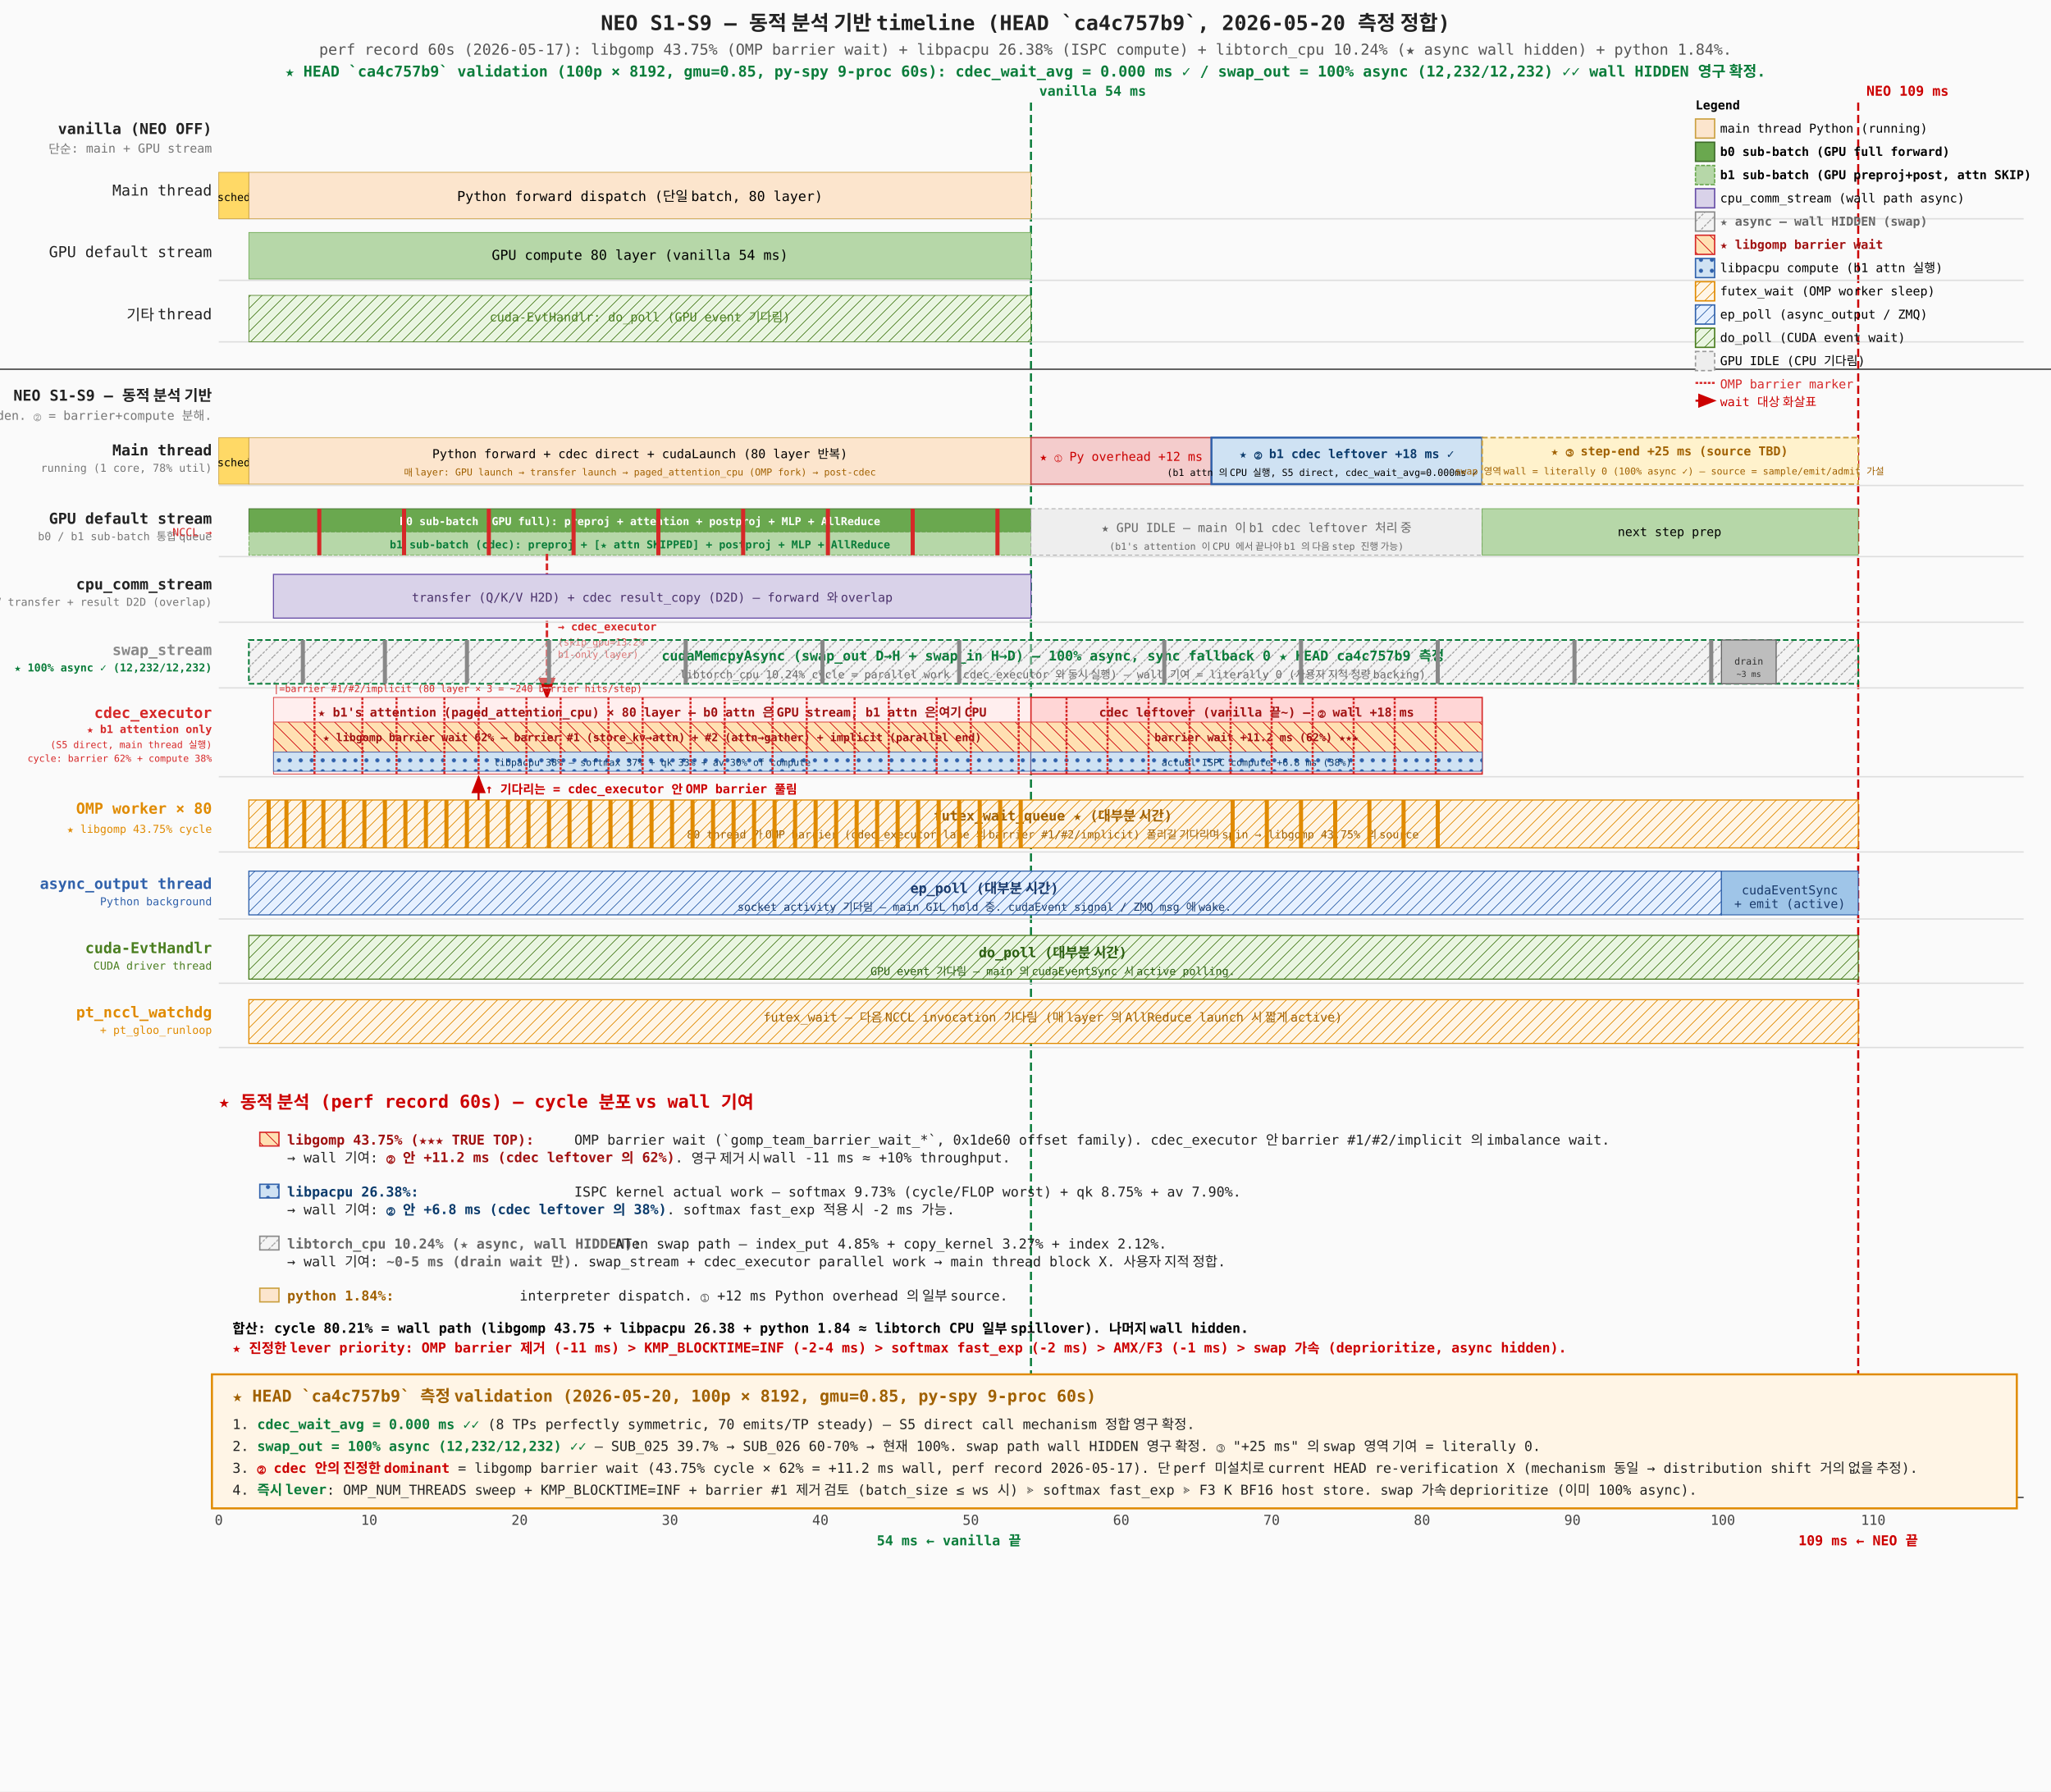
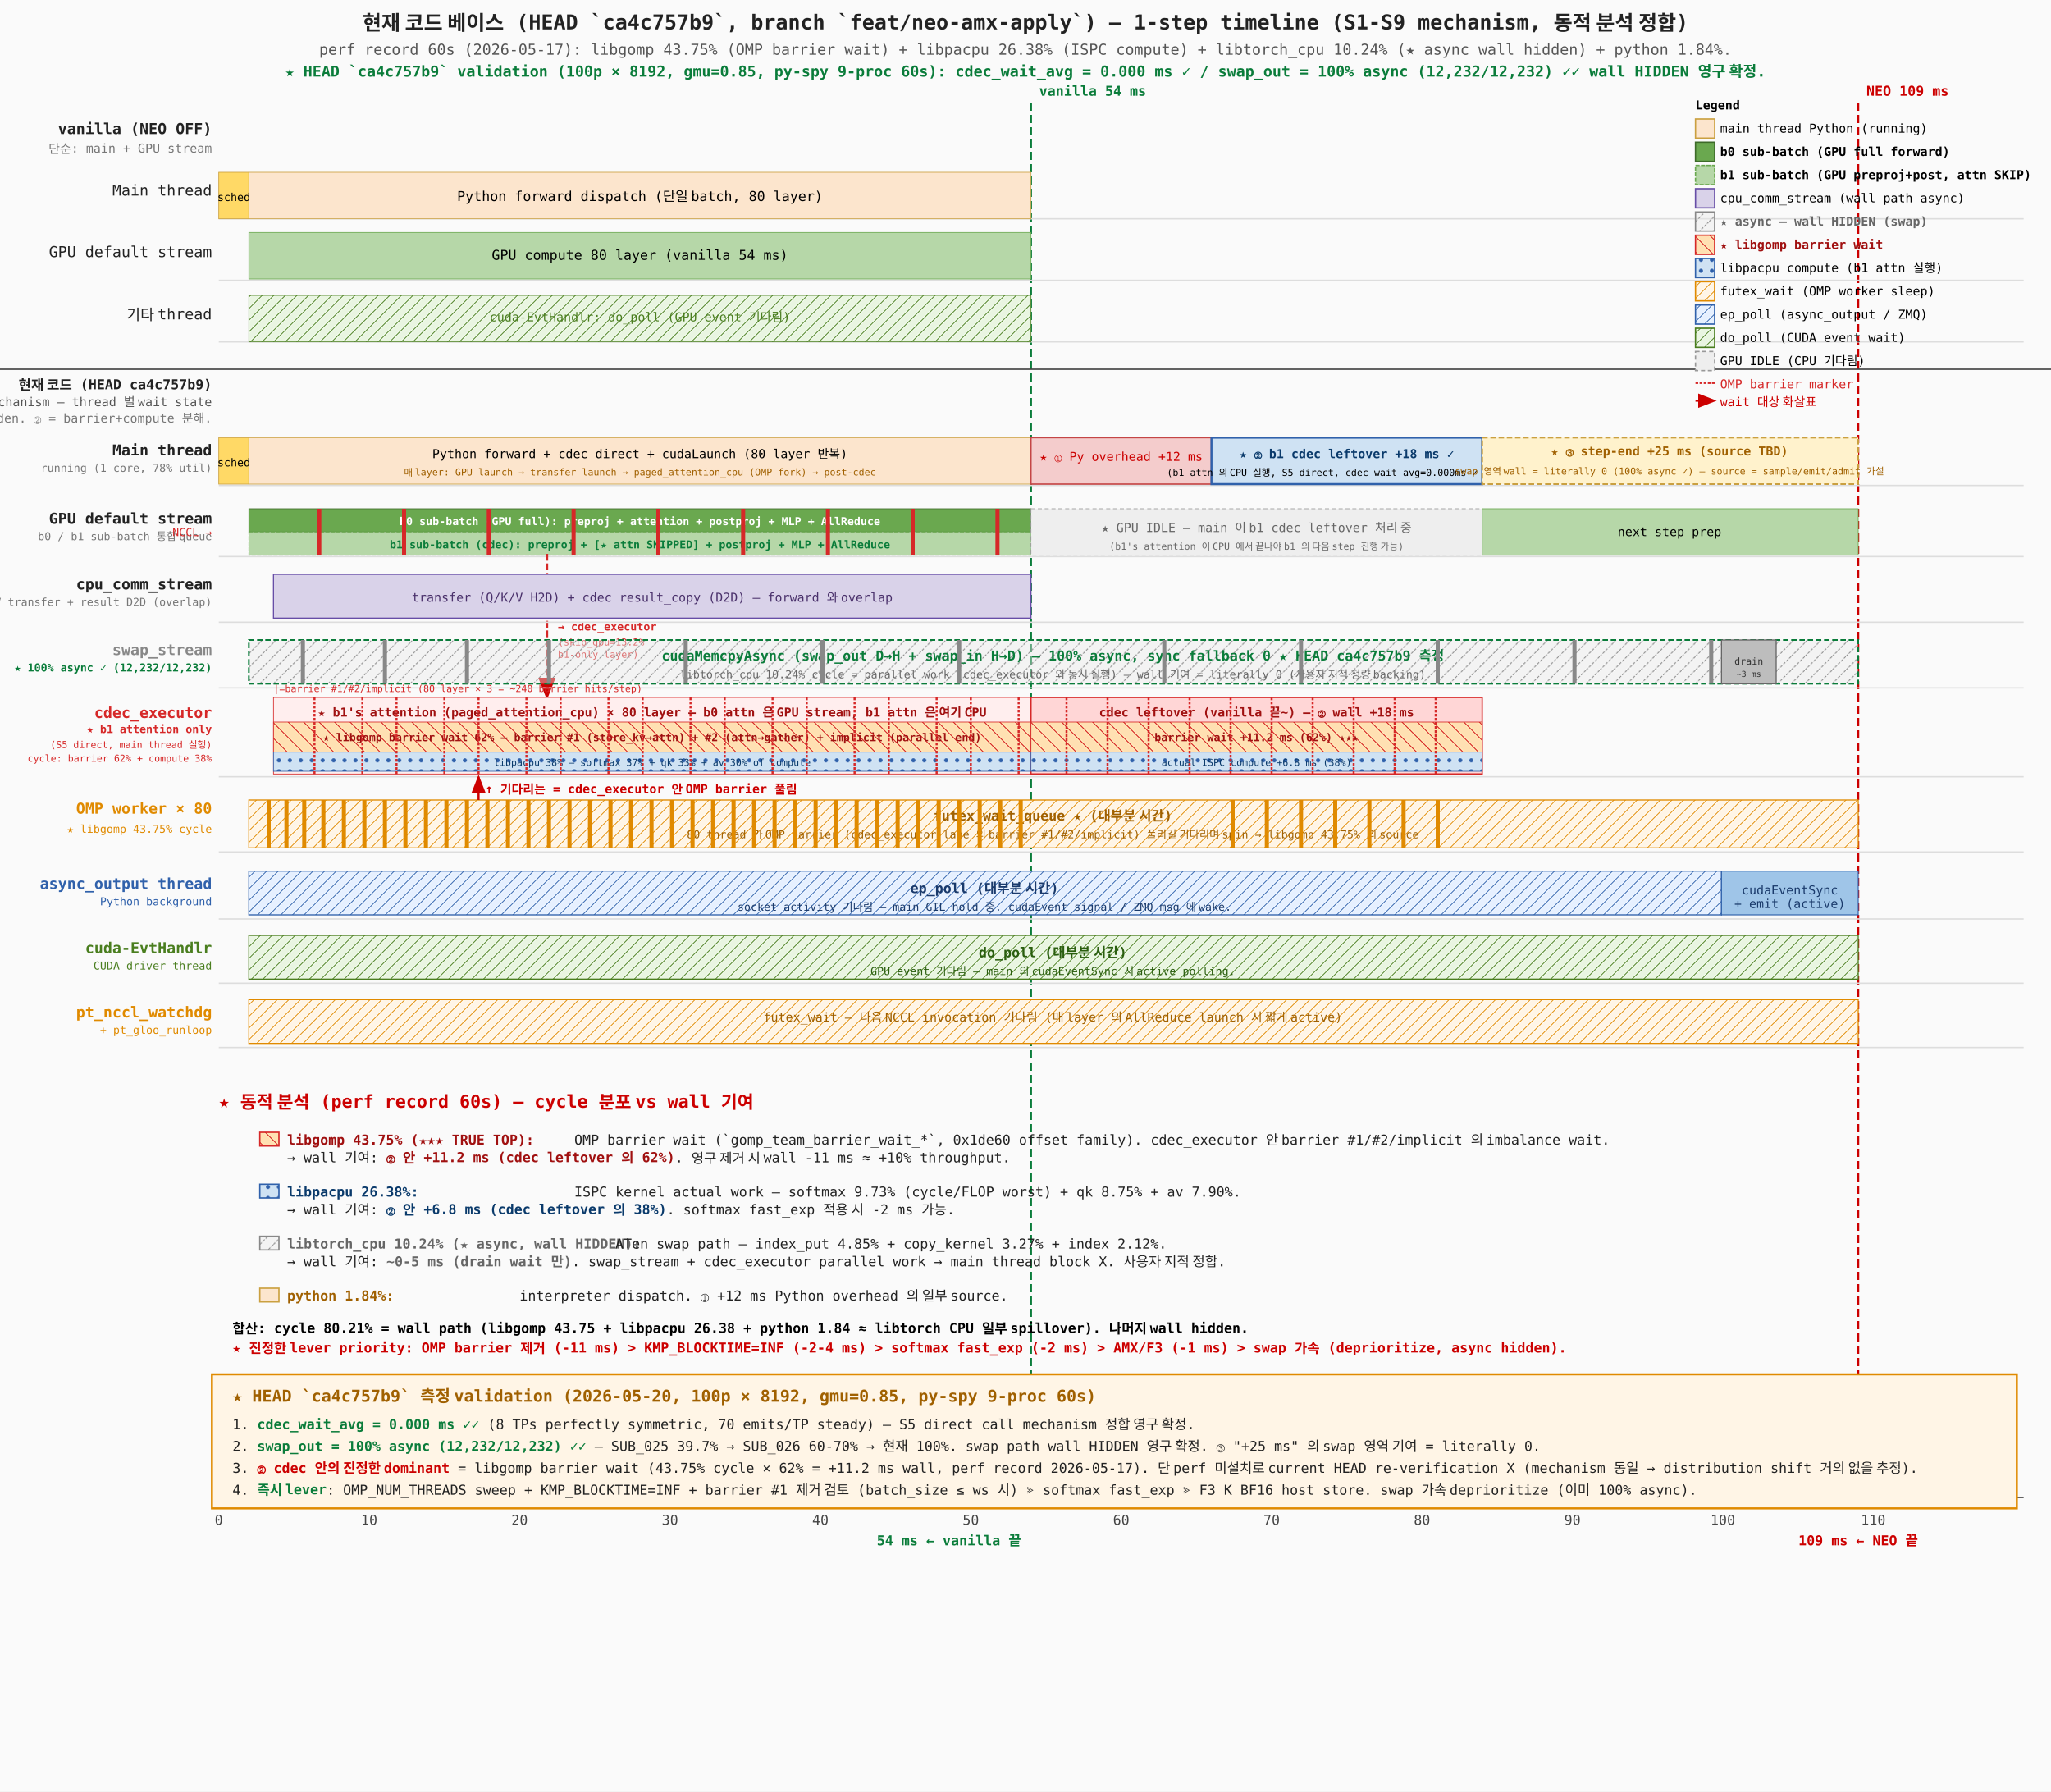
<svg xmlns="http://www.w3.org/2000/svg" viewBox="0 0 1500 1310" font-family="Menlo, monospace" font-size="11">
  <defs>
    <pattern id="futexHatch" patternUnits="userSpaceOnUse" width="6" height="6" patternTransform="rotate(45)">
      <rect width="6" height="6" fill="#fff5e6" />
      <line x1="0" y1="0" x2="0" y2="6" stroke="#e08a00" stroke-width="1" />
    </pattern>
    <pattern id="epollHatch" patternUnits="userSpaceOnUse" width="6" height="6" patternTransform="rotate(45)">
      <rect width="6" height="6" fill="#e6f0ff" />
      <line x1="0" y1="0" x2="0" y2="6" stroke="#3061ab" stroke-width="1" />
    </pattern>
    <pattern id="dopollHatch" patternUnits="userSpaceOnUse" width="6" height="6" patternTransform="rotate(45)">
      <rect width="6" height="6" fill="#e9f5e1" />
      <line x1="0" y1="0" x2="0" y2="6" stroke="#4a7e1f" stroke-width="1" />
    </pattern>
    <pattern id="asyncHidden" patternUnits="userSpaceOnUse" width="10" height="10">
      <rect width="10" height="10" fill="#e8e8e8" opacity="0.4" />
      <line x1="0" y1="10" x2="10" y2="0" stroke="#888" stroke-width="0.6" stroke-dasharray="2,1" />
    </pattern>
    <pattern id="ompBarrierWait" patternUnits="userSpaceOnUse" width="8" height="8" patternTransform="rotate(135)">
      <rect width="8" height="8" fill="#ffe0b2" />
      <line x1="0" y1="0" x2="0" y2="8" stroke="#d62828" stroke-width="1.2" />
    </pattern>
    <pattern id="ispcCompute" patternUnits="userSpaceOnUse" width="8" height="8">
      <rect width="8" height="8" fill="#cfe2f3" />
      <circle cx="4" cy="4" r="1.5" fill="#3061ab" />
    </pattern>
    <marker id="arr_wait" markerWidth="9" markerHeight="7" refX="8" refY="3.5" orient="auto">
      <polygon points="0 0, 9 3.5, 0 7" fill="#c00" />
    </marker>
    <marker id="arr_hide" markerWidth="9" markerHeight="7" refX="8" refY="3.5" orient="auto">
      <polygon points="0 0, 9 3.5, 0 7" fill="#666" />
    </marker>
  </defs>
  <rect width="1500" height="1310" fill="#fafafa" />
-   <text x="750" y="22" text-anchor="middle" font-size="15" font-weight="bold" fill="#222">NEO S1-S9 — 동적 분석 기반 timeline (HEAD `ca4c757b9`, 2026-05-20 측정 정합)</text>
+   <text x="750" y="22" text-anchor="middle" font-size="15" font-weight="bold" fill="#222">현재 코드 베이스 (HEAD `ca4c757b9`, branch `feat/neo-amx-apply`) — 1-step timeline (S1-S9 mechanism, 동적 분석 정합)</text>
  <text x="750" y="40" text-anchor="middle" font-size="11" fill="#555">
    perf record 60s (2026-05-17): libgomp 43.75% (OMP barrier wait) + libpacpu 26.38% (ISPC compute) + libtorch_cpu 10.24% (★ async wall hidden) + python 1.84%.
  </text>
  <text x="750" y="56" text-anchor="middle" font-size="11" font-weight="bold" fill="#0a7c3a">
    ★ HEAD `ca4c757b9` validation (100p × 8192, gmu=0.85, py-spy 9-proc 60s): cdec_wait_avg = 0.000 ms ✓ / swap_out = 100% async (12,232/12,232) ✓✓ wall HIDDEN 영구 확정.
  </text>
  <line x1="160" y1="1095" x2="1480" y2="1095" stroke="#444" stroke-width="1" />
  <g font-size="10" fill="#444">
    <text x="160" y="1115" text-anchor="middle">0</text>
    <text x="270" y="1115" text-anchor="middle">10</text>
    <text x="380" y="1115" text-anchor="middle">20</text>
    <text x="490" y="1115" text-anchor="middle">30</text>
    <text x="600" y="1115" text-anchor="middle">40</text>
    <text x="694" y="1130" text-anchor="middle" font-weight="bold" fill="#0a7c3a">54 ms ← vanilla 끝</text>
    <text x="710" y="1115" text-anchor="middle">50</text>
    <text x="820" y="1115" text-anchor="middle">60</text>
    <text x="930" y="1115" text-anchor="middle">70</text>
    <text x="1040" y="1115" text-anchor="middle">80</text>
    <text x="1150" y="1115" text-anchor="middle">90</text>
    <text x="1260" y="1115" text-anchor="middle">100</text>
    <text x="1370" y="1115" text-anchor="middle">110</text>
    <text x="1359" y="1130" text-anchor="middle" font-weight="bold" fill="#c00">109 ms ← NEO 끝</text>
  </g>
  <g stroke="#aaa" stroke-width="0.5">
    <line x1="160" y1="1091" x2="160" y2="1099" />
    <line x1="270" y1="1091" x2="270" y2="1099" />
    <line x1="380" y1="1091" x2="380" y2="1099" />
    <line x1="490" y1="1091" x2="490" y2="1099" />
    <line x1="600" y1="1091" x2="600" y2="1099" />
    <line x1="710" y1="1091" x2="710" y2="1099" />
    <line x1="820" y1="1091" x2="820" y2="1099" />
    <line x1="930" y1="1091" x2="930" y2="1099" />
    <line x1="1040" y1="1091" x2="1040" y2="1099" />
    <line x1="1150" y1="1091" x2="1150" y2="1099" />
    <line x1="1260" y1="1091" x2="1260" y2="1099" />
    <line x1="1370" y1="1091" x2="1370" y2="1099" />
  </g>
  <line x1="754" y1="75" x2="754" y2="1095" stroke="#0a7c3a" stroke-width="1.5" stroke-dasharray="6,3" />
  <text x="760" y="70" font-size="10" font-weight="bold" fill="#0a7c3a">vanilla 54 ms</text>
  <line x1="1359" y1="75" x2="1359" y2="1095" stroke="#c00" stroke-width="1.5" stroke-dasharray="6,3" />
  <text x="1365" y="70" font-size="10" font-weight="bold" fill="#c00">NEO 109 ms</text>
  <text x="155" y="98" text-anchor="end" font-weight="bold" fill="#222">vanilla (NEO OFF)</text>
  <text x="155" y="112" text-anchor="end" font-size="9" fill="#777">단순: main + GPU stream</text>
  <text x="155" y="143" text-anchor="end" fill="#222">Main thread</text>
  <line x1="160" y1="160" x2="1480" y2="160" stroke="#ddd" />
  <rect x="160" y="126" width="22" height="34" fill="#ffd966" stroke="#caa040" stroke-width="0.5" />
  <text x="171" y="147" text-anchor="middle" font-size="8">sched</text>
  <rect x="182" y="126" width="572" height="34" fill="#fce5cd" stroke="#caa040" stroke-width="0.5" />
  <text x="468" y="147" text-anchor="middle" font-size="10">Python forward dispatch (단일 batch, 80 layer)</text>
  <text x="155" y="188" text-anchor="end" fill="#222">GPU default stream</text>
  <line x1="160" y1="205" x2="1480" y2="205" stroke="#ddd" />
  <rect x="182" y="170" width="572" height="34" fill="#b6d7a8" stroke="#6aa84f" stroke-width="0.5" />
  <text x="468" y="190" text-anchor="middle" font-size="10">GPU compute 80 layer (vanilla 54 ms)</text>
  <text x="155" y="234" text-anchor="end" fill="#222">기타 thread</text>
  <line x1="160" y1="250" x2="1480" y2="250" stroke="#ddd" />
  <rect x="182" y="216" width="572" height="34" fill="url(#dopollHatch)" stroke="#4a7e1f" stroke-width="0.5" />
  <text x="468" y="235" text-anchor="middle" font-size="9" fill="#4a7e1f">cuda-EvtHandlr: do_poll (GPU event 기다림)</text>
  <line x1="0" y1="270" x2="1500" y2="270" stroke="#444" stroke-width="1" />
-   <text x="155" y="293" text-anchor="end" font-weight="bold" fill="#222">NEO S1-S9 — 동적 분석 기반</text>
-   <text x="155" y="307" text-anchor="end" font-size="9" fill="#777">main running. swap = async hidden. ② = barrier+compute 분해.</text>
+   <text x="155" y="285" text-anchor="end" font-size="10" font-weight="bold" fill="#222">현재 코드 (HEAD ca4c757b9)</text>
+   <text x="155" y="297" text-anchor="end" font-size="9" fill="#555">= S1-S9 mechanism — thread 별 wait state</text>
+   <text x="155" y="309" text-anchor="end" font-size="9" fill="#777">main running. swap = async hidden. ② = barrier+compute 분해.</text>
  <text x="155" y="333" text-anchor="end" font-weight="bold" fill="#222">Main thread</text>
  <text x="155" y="345" text-anchor="end" font-size="8" fill="#777">running (1 core, 78% util)</text>
  <line x1="160" y1="355" x2="1480" y2="355" stroke="#ddd" />
  <rect x="160" y="320" width="22" height="34" fill="#ffd966" stroke="#caa040" stroke-width="0.5" />
  <text x="171" y="341" text-anchor="middle" font-size="8">sched</text>
  <rect x="182" y="320" width="572" height="34" fill="#fce5cd" stroke="#caa040" stroke-width="0.5" />
  <text x="468" y="335" text-anchor="middle" font-size="9">Python forward + cdec direct + cudaLaunch (80 layer 반복)</text>
  <text x="468" y="348" text-anchor="middle" font-size="7" fill="#a06000">매 layer: GPU launch → transfer launch → paged_attention_cpu (OMP fork) → post-cdec</text>
  <rect x="754" y="320" width="132" height="34" fill="#f4cccc" stroke="#c44545" stroke-width="1" />
  <text x="820" y="337" text-anchor="middle" font-size="9" fill="#c00">★ ① Py overhead +12 ms</text>
  <rect x="886" y="320" width="198" height="34" fill="#cfe2f3" stroke="#3061ab" stroke-width="1.5" />
  <text x="985" y="335" text-anchor="middle" font-size="9" font-weight="bold" fill="#0a3a6b">★ ② b1 cdec leftover +18 ms ✓</text>
  <text x="985" y="348" text-anchor="middle" font-size="7" fill="#000">(b1 attn 의 CPU 실행, S5 direct, cdec_wait_avg=0.000ms ✓ 측정 정합)</text>
  <rect x="1084" y="320" width="275" height="34" fill="#fff2cc" stroke="#caa040" stroke-width="1.2" stroke-dasharray="4,2" />
  <text x="1221" y="333" text-anchor="middle" font-size="9" font-weight="bold" fill="#a06000">★ ③ step-end +25 ms (source TBD)</text>
  <text x="1221" y="347" text-anchor="middle" font-size="7" fill="#a06000">swap 영역 wall = literally 0 (100% async ✓) — source = sample/emit/admit 가설</text>
  <text x="155" y="383" text-anchor="end" font-weight="bold" fill="#222">GPU default stream</text>
  <text x="155" y="395" text-anchor="end" font-size="8" fill="#777">b0 / b1 sub-batch 통합 queue</text>
  <line x1="160" y1="407" x2="1480" y2="407" stroke="#ddd" />
  <rect x="182" y="372" width="572" height="17" fill="#6aa84f" stroke="#3d6b29" stroke-width="0.5" />
  <text x="468" y="384" text-anchor="middle" font-size="8" fill="#fff" font-weight="bold">b0 sub-batch (GPU full): preproj + attention + postproj + MLP + AllReduce</text>
  <rect x="182" y="389" width="572" height="17" fill="#b6d7a8" stroke="#6aa84f" stroke-width="0.5" stroke-dasharray="3,1" />
  <text x="468" y="401" text-anchor="middle" font-size="8" fill="#0a7c3a" font-weight="bold">b1 sub-batch (cdec): preproj + [★ attn SKIPPED] + postproj + MLP + AllReduce</text>
  <rect x="754" y="372" width="330" height="34" fill="#eeeeee" stroke="#999" stroke-width="0.5" stroke-dasharray="3,2" />
  <text x="919" y="389" text-anchor="middle" font-size="9" fill="#666">★ GPU IDLE — main 이 b1 cdec leftover 처리 중</text>
  <text x="919" y="402" text-anchor="middle" font-size="7" fill="#666">(b1's attention 이 CPU 에서 끝나야 b1 의 다음 step 진행 가능)</text>
  <rect x="1084" y="372" width="275" height="34" fill="#b6d7a8" stroke="#6aa84f" stroke-width="0.5" />
  <text x="1221" y="392" text-anchor="middle" font-size="9">next step prep</text>
  <path d="M 400 405 L 400 510" stroke="#d62828" stroke-width="1.8" fill="none" marker-end="url(#arr_wait)" stroke-dasharray="5,2" />
  <text x="408" y="450" font-size="8" font-weight="bold" fill="#d62828">★ b1 attn SKIP</text>
  <text x="408" y="461" font-size="8" font-weight="bold" fill="#d62828">→ cdec_executor</text>
  <text x="408" y="472" font-size="7" fill="#d62828">(skip_gpu=13.2%</text>
  <text x="408" y="481" font-size="7" fill="#d62828"> b1-only layer)</text>
  <text x="155" y="431" text-anchor="end" font-weight="bold" fill="#222">cpu_comm_stream</text>
  <text x="155" y="443" text-anchor="end" font-size="8" fill="#777">Q/K/V transfer + result D2D (overlap)</text>
  <line x1="160" y1="455" x2="1480" y2="455" stroke="#ddd" />
  <rect x="200" y="420" width="554" height="32" fill="#d9d2e9" stroke="#674ea7" stroke-width="0.8" />
  <text x="477" y="440" text-anchor="middle" font-size="9" fill="#4a316b">transfer (Q/K/V H2D) + cdec result_copy (D2D) — forward 와 overlap</text>
  <text x="155" y="479" text-anchor="end" font-weight="bold" fill="#888">swap_stream</text>
  <text x="155" y="491" text-anchor="end" font-size="8" fill="#0a7c3a" font-weight="bold">★ 100% async ✓ (12,232/12,232)</text>
  <line x1="160" y1="503" x2="1480" y2="503" stroke="#ddd" />
  <rect x="182" y="468" width="1177" height="32" fill="url(#asyncHidden)" stroke="#0a7c3a" stroke-width="1.2" stroke-dasharray="4,2" />
  <text x="770" y="483" text-anchor="middle" font-size="10" font-weight="bold" fill="#0a7c3a">cudaMemcpyAsync (swap_out D→H + swap_in H→D) — 100% async, sync fallback 0 ★ HEAD ca4c757b9 측정</text>
  <text x="770" y="496" text-anchor="middle" font-size="8" fill="#666">libtorch_cpu 10.24% cycle = parallel work (cdec_executor 와 동시 실행) — wall 기여 = literally 0 (사용자 지적 정량 backing)</text>
  <g fill="#888">
    <rect x="220" y="468" width="3" height="32" />
    <rect x="280" y="468" width="3" height="32" />
    <rect x="340" y="468" width="3" height="32" />
    <rect x="400" y="468" width="3" height="32" />
    <rect x="500" y="468" width="3" height="32" />
    <rect x="600" y="468" width="3" height="32" />
    <rect x="700" y="468" width="3" height="32" />
    <rect x="850" y="468" width="3" height="32" />
    <rect x="950" y="468" width="3" height="32" />
    <rect x="1050" y="468" width="3" height="32" />
    <rect x="1150" y="468" width="3" height="32" />
    <rect x="1250" y="468" width="3" height="32" />
  </g>
  <rect x="1259" y="468" width="40" height="32" fill="#bdbdbd" stroke="#666" stroke-width="0.8" />
  <text x="1279" y="486" text-anchor="middle" font-size="7" fill="#333">drain</text>
  <text x="1279" y="495" text-anchor="middle" font-size="6" fill="#333">~3 ms</text>
  <text x="155" y="525" text-anchor="end" font-weight="bold" fill="#d62828">cdec_executor</text>
  <text x="155" y="536" text-anchor="end" font-size="8" fill="#d62828" font-weight="bold">★ b1 attention only</text>
  <text x="155" y="547" text-anchor="end" font-size="7" fill="#d62828">(S5 direct, main thread 실행)</text>
  <text x="155" y="557" text-anchor="end" font-size="7" fill="#d62828">cycle: barrier 62% + compute 38%</text>
  <line x1="160" y1="568" x2="1480" y2="568" stroke="#ddd" />
  <rect x="200" y="510" width="554" height="56" fill="#ffeeee" stroke="#d62828" stroke-width="0.5" />
  <text x="477" y="524" text-anchor="middle" font-size="9" font-weight="bold" fill="#a01010">★ b1's attention (paged_attention_cpu) × 80 layer — b0 attn 은 GPU stream, b1 attn 은 여기 CPU</text>
  <rect x="200" y="528" width="554" height="22" fill="url(#ompBarrierWait)" stroke="#d62828" stroke-width="0.5" />
  <text x="477" y="542" text-anchor="middle" font-size="8" font-weight="bold" fill="#a01010">★ libgomp barrier wait 62% — barrier #1 (store_kv→attn) + #2 (attn→gather) + implicit (parallel end)</text>
  <rect x="200" y="550" width="554" height="14" fill="url(#ispcCompute)" stroke="#3061ab" stroke-width="0.5" />
  <text x="477" y="560" text-anchor="middle" font-size="7" fill="#0a3a6b">libpacpu 38% — softmax 37% + qk 33% + av 30% of compute</text>
  <rect x="754" y="510" width="330" height="56" fill="#ffd6d6" stroke="#d62828" stroke-width="1" />
  <text x="919" y="524" text-anchor="middle" font-size="9" font-weight="bold" fill="#a01010">cdec leftover (vanilla 끝~) — ② wall +18 ms</text>
  <rect x="754" y="528" width="330" height="22" fill="url(#ompBarrierWait)" stroke="#d62828" stroke-width="0.5" />
  <text x="919" y="542" text-anchor="middle" font-size="8" font-weight="bold" fill="#a01010">barrier wait +11.2 ms (62%) ★★★</text>
  <rect x="754" y="550" width="330" height="14" fill="url(#ispcCompute)" stroke="#3061ab" stroke-width="0.5" />
  <text x="919" y="560" text-anchor="middle" font-size="7" fill="#0a3a6b">actual ISPC compute +6.8 ms (38%)</text>
  <g stroke="#d62828" stroke-width="1.5" stroke-dasharray="2,1">
    <line x1="230" y1="510" x2="230" y2="566" />
    <line x1="265" y1="510" x2="265" y2="566" />
    <line x1="290" y1="510" x2="290" y2="566" />
    <line x1="325" y1="510" x2="325" y2="566" />
    <line x1="350" y1="510" x2="350" y2="566" />
    <line x1="385" y1="510" x2="385" y2="566" />
    <line x1="410" y1="510" x2="410" y2="566" />
    <line x1="445" y1="510" x2="445" y2="566" />
    <line x1="470" y1="510" x2="470" y2="566" />
    <line x1="505" y1="510" x2="505" y2="566" />
    <line x1="530" y1="510" x2="530" y2="566" />
    <line x1="565" y1="510" x2="565" y2="566" />
    <line x1="590" y1="510" x2="590" y2="566" />
    <line x1="625" y1="510" x2="625" y2="566" />
    <line x1="650" y1="510" x2="650" y2="566" />
    <line x1="685" y1="510" x2="685" y2="566" />
    <line x1="710" y1="510" x2="710" y2="566" />
    <line x1="745" y1="510" x2="745" y2="566" />
    <line x1="780" y1="510" x2="780" y2="566" />
    <line x1="810" y1="510" x2="810" y2="566" />
    <line x1="840" y1="510" x2="840" y2="566" />
    <line x1="870" y1="510" x2="870" y2="566" />
    <line x1="900" y1="510" x2="900" y2="566" />
    <line x1="930" y1="510" x2="930" y2="566" />
    <line x1="960" y1="510" x2="960" y2="566" />
    <line x1="990" y1="510" x2="990" y2="566" />
    <line x1="1020" y1="510" x2="1020" y2="566" />
    <line x1="1050" y1="510" x2="1050" y2="566" />
  </g>
  <text x="200" y="506" font-size="7" fill="#d62828">|=barrier #1/#2/implicit (80 layer × 3 = ~240 barrier hits/step)</text>
  <text x="155" y="595" text-anchor="end" font-weight="bold" fill="#e08a00">OMP worker × 80</text>
  <text x="155" y="609" text-anchor="end" font-size="8" fill="#e08a00">★ libgomp 43.75% cycle</text>
  <line x1="160" y1="623" x2="1480" y2="623" stroke="#ddd" />
  <rect x="182" y="585" width="1177" height="35" fill="url(#futexHatch)" stroke="#e08a00" stroke-width="0.8" />
  <text x="770" y="600" text-anchor="middle" font-size="10" font-weight="bold" fill="#a06000">futex_wait_queue ★ (대부분 시간)</text>
  <text x="770" y="613" text-anchor="middle" font-size="8" fill="#a06000">80 thread 가 OMP barrier (cdec_executor lane 의 barrier #1/#2/implicit) 풀리길 기다리며 spin → libgomp 43.75% 의 source</text>
  <g fill="#e08a00">
    <rect x="195" y="585" width="3" height="35" />
    <rect x="208" y="585" width="3" height="35" />
    <rect x="221" y="585" width="3" height="35" />
    <rect x="235" y="585" width="3" height="35" />
    <rect x="250" y="585" width="3" height="35" />
    <rect x="265" y="585" width="3" height="35" />
    <rect x="280" y="585" width="3" height="35" />
    <rect x="295" y="585" width="3" height="35" />
    <rect x="310" y="585" width="3" height="35" />
    <rect x="325" y="585" width="3" height="35" />
    <rect x="340" y="585" width="3" height="35" />
    <rect x="355" y="585" width="3" height="35" />
    <rect x="370" y="585" width="3" height="35" />
    <rect x="385" y="585" width="3" height="35" />
    <rect x="400" y="585" width="3" height="35" />
    <rect x="415" y="585" width="3" height="35" />
    <rect x="430" y="585" width="3" height="35" />
    <rect x="445" y="585" width="3" height="35" />
    <rect x="460" y="585" width="3" height="35" />
    <rect x="475" y="585" width="3" height="35" />
    <rect x="490" y="585" width="3" height="35" />
    <rect x="505" y="585" width="3" height="35" />
    <rect x="520" y="585" width="3" height="35" />
    <rect x="535" y="585" width="3" height="35" />
    <rect x="550" y="585" width="3" height="35" />
    <rect x="565" y="585" width="3" height="35" />
    <rect x="580" y="585" width="3" height="35" />
    <rect x="595" y="585" width="3" height="35" />
    <rect x="610" y="585" width="3" height="35" />
    <rect x="625" y="585" width="3" height="35" />
    <rect x="640" y="585" width="3" height="35" />
    <rect x="655" y="585" width="3" height="35" />
    <rect x="670" y="585" width="3" height="35" />
    <rect x="685" y="585" width="3" height="35" />
    <rect x="700" y="585" width="3" height="35" />
    <rect x="715" y="585" width="3" height="35" />
    <rect x="730" y="585" width="3" height="35" />
    <rect x="745" y="585" width="3" height="35" />
    <rect x="900" y="585" width="3" height="35" />
    <rect x="925" y="585" width="3" height="35" />
    <rect x="950" y="585" width="3" height="35" />
    <rect x="975" y="585" width="3" height="35" />
    <rect x="1000" y="585" width="3" height="35" />
    <rect x="1025" y="585" width="3" height="35" />
    <rect x="1050" y="585" width="3" height="35" />
  </g>
  <path d="M 350 585 L 350 568" stroke="#c00" stroke-width="1.5" fill="none" marker-end="url(#arr_wait)" />
  <text x="355" y="580" font-size="9" font-weight="bold" fill="#c00">↑ 기다리는 = cdec_executor 안 OMP barrier 풀림</text>
  <text x="155" y="650" text-anchor="end" font-weight="bold" fill="#3061ab">async_output thread</text>
  <text x="155" y="662" text-anchor="end" font-size="8" fill="#3061ab">Python background</text>
  <line x1="160" y1="672" x2="1480" y2="672" stroke="#ddd" />
  <rect x="182" y="637" width="1077" height="32" fill="url(#epollHatch)" stroke="#3061ab" stroke-width="0.8" />
  <text x="720" y="653" text-anchor="middle" font-size="10" font-weight="bold" fill="#1a3a6b">ep_poll (대부분 시간)</text>
  <text x="720" y="666" text-anchor="middle" font-size="8" fill="#1a3a6b">socket activity 기다림 — main GIL hold 중. cudaEvent signal / ZMQ msg 에 wake.</text>
  <rect x="1259" y="637" width="100" height="32" fill="#9fc5e8" stroke="#3061ab" stroke-width="0.7" />
  <text x="1309" y="654" text-anchor="middle" font-size="9" fill="#1a3a6b">cudaEventSync</text>
  <text x="1309" y="664" text-anchor="middle" font-size="9" fill="#1a3a6b">+ emit (active)</text>
  <text x="155" y="697" text-anchor="end" font-weight="bold" fill="#4a7e1f">cuda-EvtHandlr</text>
  <text x="155" y="709" text-anchor="end" font-size="8" fill="#4a7e1f">CUDA driver thread</text>
  <line x1="160" y1="719" x2="1480" y2="719" stroke="#ddd" />
  <rect x="182" y="684" width="1177" height="32" fill="url(#dopollHatch)" stroke="#4a7e1f" stroke-width="0.8" />
  <text x="770" y="700" text-anchor="middle" font-size="10" font-weight="bold" fill="#2a5e0f">do_poll (대부분 시간)</text>
  <text x="770" y="713" text-anchor="middle" font-size="8" fill="#2a5e0f">GPU event 기다림 — main 의 cudaEventSync 시 active polling.</text>
  <text x="155" y="744" text-anchor="end" font-weight="bold" fill="#e08a00">pt_nccl_watchdg</text>
  <text x="155" y="756" text-anchor="end" font-size="8" fill="#e08a00">+ pt_gloo_runloop</text>
  <line x1="160" y1="766" x2="1480" y2="766" stroke="#ddd" />
  <rect x="182" y="731" width="1177" height="32" fill="url(#futexHatch)" stroke="#e08a00" stroke-width="0.8" />
  <text x="770" y="747" text-anchor="middle" font-size="9" fill="#a06000">futex_wait — 다음 NCCL invocation 기다림 (매 layer 의 AllReduce launch 시 짧게 active)</text>
  <g fill="#d62828">
    <rect x="232" y="372" width="3" height="34" />
    <rect x="294" y="372" width="3" height="34" />
    <rect x="356" y="372" width="3" height="34" />
    <rect x="418" y="372" width="3" height="34" />
    <rect x="480" y="372" width="3" height="34" />
    <rect x="542" y="372" width="3" height="34" />
    <rect x="604" y="372" width="3" height="34" />
    <rect x="666" y="372" width="3" height="34" />
    <rect x="728" y="372" width="3" height="34" />
  </g>
  <text x="155" y="392" text-anchor="end" font-size="8" fill="#d62828">NCCL →</text>
  <text x="160" y="810" font-size="13" font-weight="bold" fill="#c00">★ 동적 분석 (perf record 60s) — cycle 분포 vs wall 기여</text>
  <g font-size="10">
    <rect x="190" y="828" width="14" height="10" fill="url(#ompBarrierWait)" stroke="#d62828" />
    <text x="210" y="837" fill="#a01010" font-weight="bold">libgomp 43.75% (★★★ TRUE TOP):</text>
    <text x="420" y="837" fill="#222">OMP barrier wait (`gomp_team_barrier_wait_*`, 0x1de60 offset family). cdec_executor 안 barrier #1/#2/implicit 의 imbalance wait.</text>
    <text x="210" y="850" fill="#222">→ wall 기여: <tspan font-weight="bold" fill="#a01010">② 안 +11.2 ms (cdec leftover 의 62%)</tspan>. 영구 제거 시 wall -11 ms ≈ +10% throughput.</text>
    <rect x="190" y="866" width="14" height="10" fill="url(#ispcCompute)" stroke="#3061ab" />
    <text x="210" y="875" fill="#0a3a6b" font-weight="bold">libpacpu 26.38%:</text>
    <text x="420" y="875" fill="#222">ISPC kernel actual work — softmax 9.73% (cycle/FLOP worst) + qk 8.75% + av 7.90%.</text>
    <text x="210" y="888" fill="#222">→ wall 기여: <tspan font-weight="bold" fill="#0a3a6b">② 안 +6.8 ms (cdec leftover 의 38%)</tspan>. softmax fast_exp 적용 시 -2 ms 가능.</text>
    <rect x="190" y="904" width="14" height="10" fill="url(#asyncHidden)" stroke="#888" />
    <text x="210" y="913" fill="#666" font-weight="bold">libtorch_cpu 10.24% (★ async, wall HIDDEN):</text>
    <text x="450" y="913" fill="#222">ATen swap path — index_put 4.85% + copy_kernel 3.27% + index 2.12%.</text>
    <text x="210" y="926" fill="#222">→ wall 기여: <tspan font-weight="bold" fill="#666">~0-5 ms (drain wait 만)</tspan>. swap_stream + cdec_executor parallel work → main thread block X. 사용자 지적 정합.</text>
    <rect x="190" y="942" width="14" height="10" fill="#fce5cd" stroke="#caa040" />
    <text x="210" y="951" fill="#a06000" font-weight="bold">python 1.84%:</text>
    <text x="380" y="951" fill="#222">interpreter dispatch. ① +12 ms Python overhead 의 일부 source.</text>
    <text x="170" y="975" fill="#000" font-weight="bold">합산: cycle 80.21% = wall path (libgomp 43.75 + libpacpu 26.38 + python 1.84 ≈ libtorch CPU 일부 spillover). 나머지 wall hidden.</text>
    <text x="170" y="989" fill="#c00" font-weight="bold">★ 진정한 lever priority: OMP barrier 제거 (-11 ms) &gt; KMP_BLOCKTIME=INF (-2-4 ms) &gt; softmax fast_exp (-2 ms) &gt; AMX/F3 (-1 ms) &gt; swap 가속 (deprioritize, async hidden).</text>
  </g>
  <rect x="155" y="1005" width="1320" height="98" fill="#fff5e6" stroke="#e08a00" stroke-width="1.5" />
  <text x="170" y="1025" font-size="12" font-weight="bold" fill="#a06000">★ HEAD `ca4c757b9` 측정 validation (2026-05-20, 100p × 8192, gmu=0.85, py-spy 9-proc 60s)</text>
  <g font-size="10">
    <text x="170" y="1045" fill="#222">1. <tspan font-weight="bold" fill="#0a7c3a">cdec_wait_avg = 0.000 ms ✓✓</tspan> (8 TPs perfectly symmetric, 70 emits/TP steady) — S5 direct call mechanism 정합 영구 확정.</text>
    <text x="170" y="1061" fill="#222">2. <tspan font-weight="bold" fill="#0a7c3a">swap_out = 100% async (12,232/12,232) ✓✓</tspan> — SUB_025 39.7% → SUB_026 60-70% → 현재 100%. swap path wall HIDDEN 영구 확정. ③ "+25 ms" 의 swap 영역 기여 = literally 0.</text>
    <text x="170" y="1077" fill="#222">3. <tspan font-weight="bold" fill="#c00">② cdec 안의 진정한 dominant</tspan> = libgomp barrier wait (43.75% cycle × 62% = +11.2 ms wall, perf record 2026-05-17). 단 perf 미설치로 current HEAD re-verification X (mechanism 동일 → distribution shift 거의 없을 추정).</text>
    <text x="170" y="1093" fill="#222">4. <tspan font-weight="bold" fill="#0a7c3a">즉시 lever</tspan>: OMP_NUM_THREADS sweep + KMP_BLOCKTIME=INF + barrier #1 제거 검토 (batch_size ≤ ws 시) ≫ softmax fast_exp ≫ F3 K BF16 host store. swap 가속 deprioritize (이미 100% async).</text>
  </g>
  <g font-size="9" transform="translate(1240, 82)">
    <text x="0" y="-2" font-weight="bold">Legend</text>
    <rect x="0" y="5" width="14" height="14" fill="#fce5cd" stroke="#caa040" />
    <text x="18" y="15" fill="#000">main thread Python (running)</text>
    <rect x="0" y="22" width="14" height="14" fill="#6aa84f" stroke="#3d6b29" />
    <text x="18" y="32" fill="#000" font-weight="bold">b0 sub-batch (GPU full forward)</text>
    <rect x="0" y="39" width="14" height="14" fill="#b6d7a8" stroke="#6aa84f" stroke-dasharray="3,1" />
    <text x="18" y="49" fill="#000" font-weight="bold">b1 sub-batch (GPU preproj+post, attn SKIP)</text>
    <rect x="0" y="56" width="14" height="14" fill="#d9d2e9" stroke="#674ea7" />
    <text x="18" y="66" fill="#000">cpu_comm_stream (wall path async)</text>
    <rect x="0" y="73" width="14" height="14" fill="url(#asyncHidden)" stroke="#888" />
    <text x="18" y="83" fill="#666" font-weight="bold">★ async — wall HIDDEN (swap)</text>
    <rect x="0" y="90" width="14" height="14" fill="url(#ompBarrierWait)" stroke="#d62828" />
    <text x="18" y="100" fill="#a01010" font-weight="bold">★ libgomp barrier wait</text>
    <rect x="0" y="107" width="14" height="14" fill="url(#ispcCompute)" stroke="#3061ab" />
    <text x="18" y="117" fill="#000">libpacpu compute (b1 attn 실행)</text>
    <rect x="0" y="124" width="14" height="14" fill="url(#futexHatch)" stroke="#e08a00" />
    <text x="18" y="134" fill="#000">futex_wait (OMP worker sleep)</text>
    <rect x="0" y="141" width="14" height="14" fill="url(#epollHatch)" stroke="#3061ab" />
    <text x="18" y="151" fill="#000">ep_poll (async_output / ZMQ)</text>
    <rect x="0" y="158" width="14" height="14" fill="url(#dopollHatch)" stroke="#4a7e1f" />
    <text x="18" y="168" fill="#000">do_poll (CUDA event wait)</text>
    <rect x="0" y="175" width="14" height="14" fill="#eeeeee" stroke="#999" stroke-dasharray="3,2" />
    <text x="18" y="185" fill="#000">GPU IDLE (CPU 기다림)</text>
    <line x1="0" y1="198" x2="14" y2="198" stroke="#d62828" stroke-width="1.5" stroke-dasharray="2,1" />
    <text x="18" y="202" fill="#d62828">OMP barrier marker</text>
    <line x1="0" y1="211" x2="14" y2="211" stroke="#c00" stroke-width="1.5" stroke-dasharray="4,3" marker-end="url(#arr_wait)" />
    <text x="18" y="215" fill="#c00">wait 대상 화살표</text>
  </g>
</svg>
